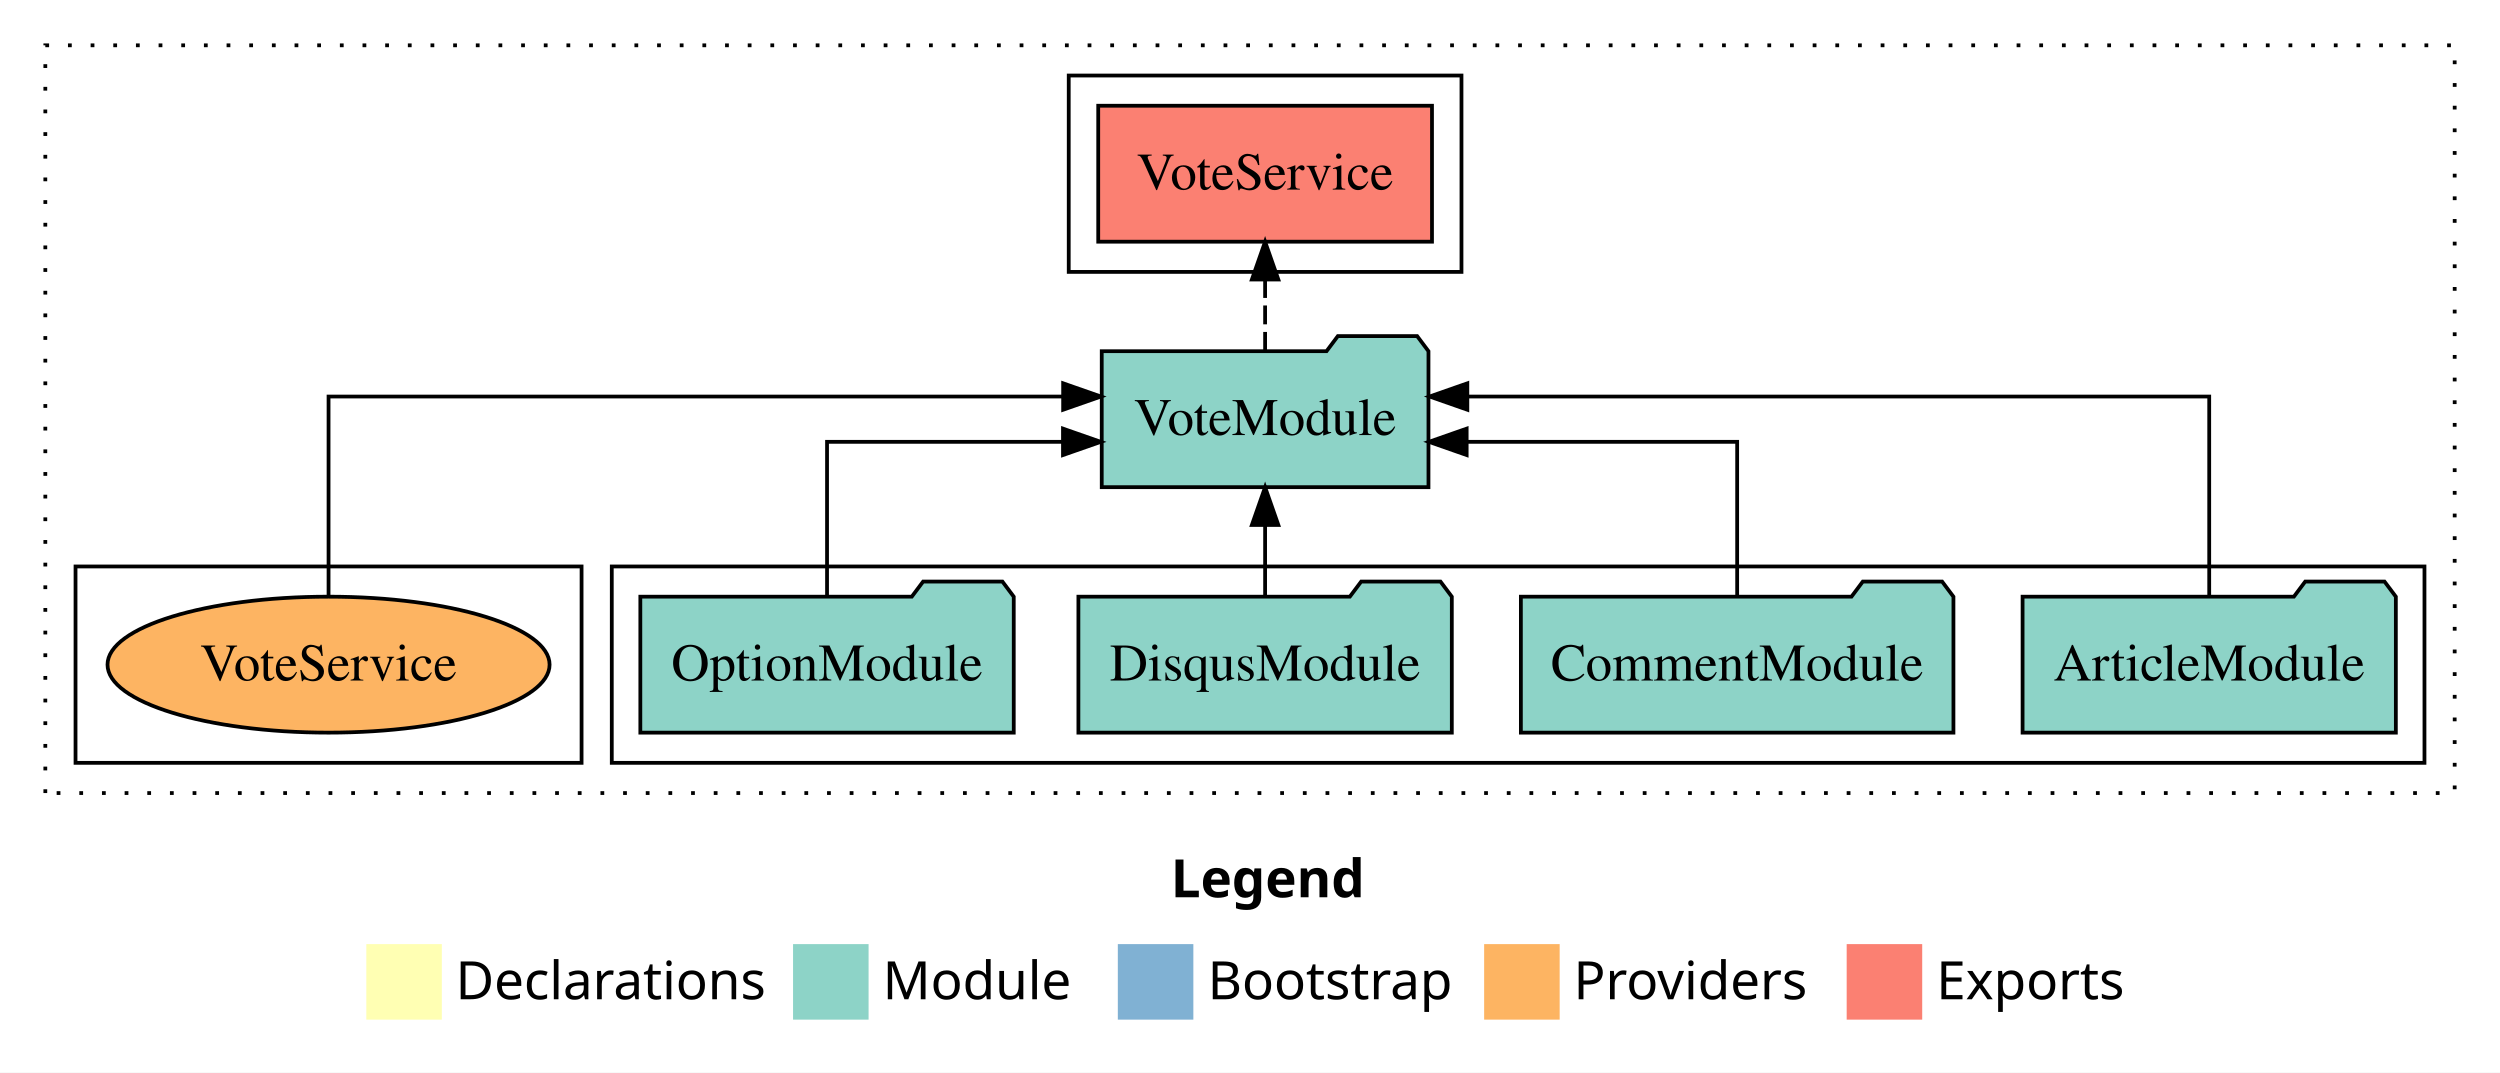
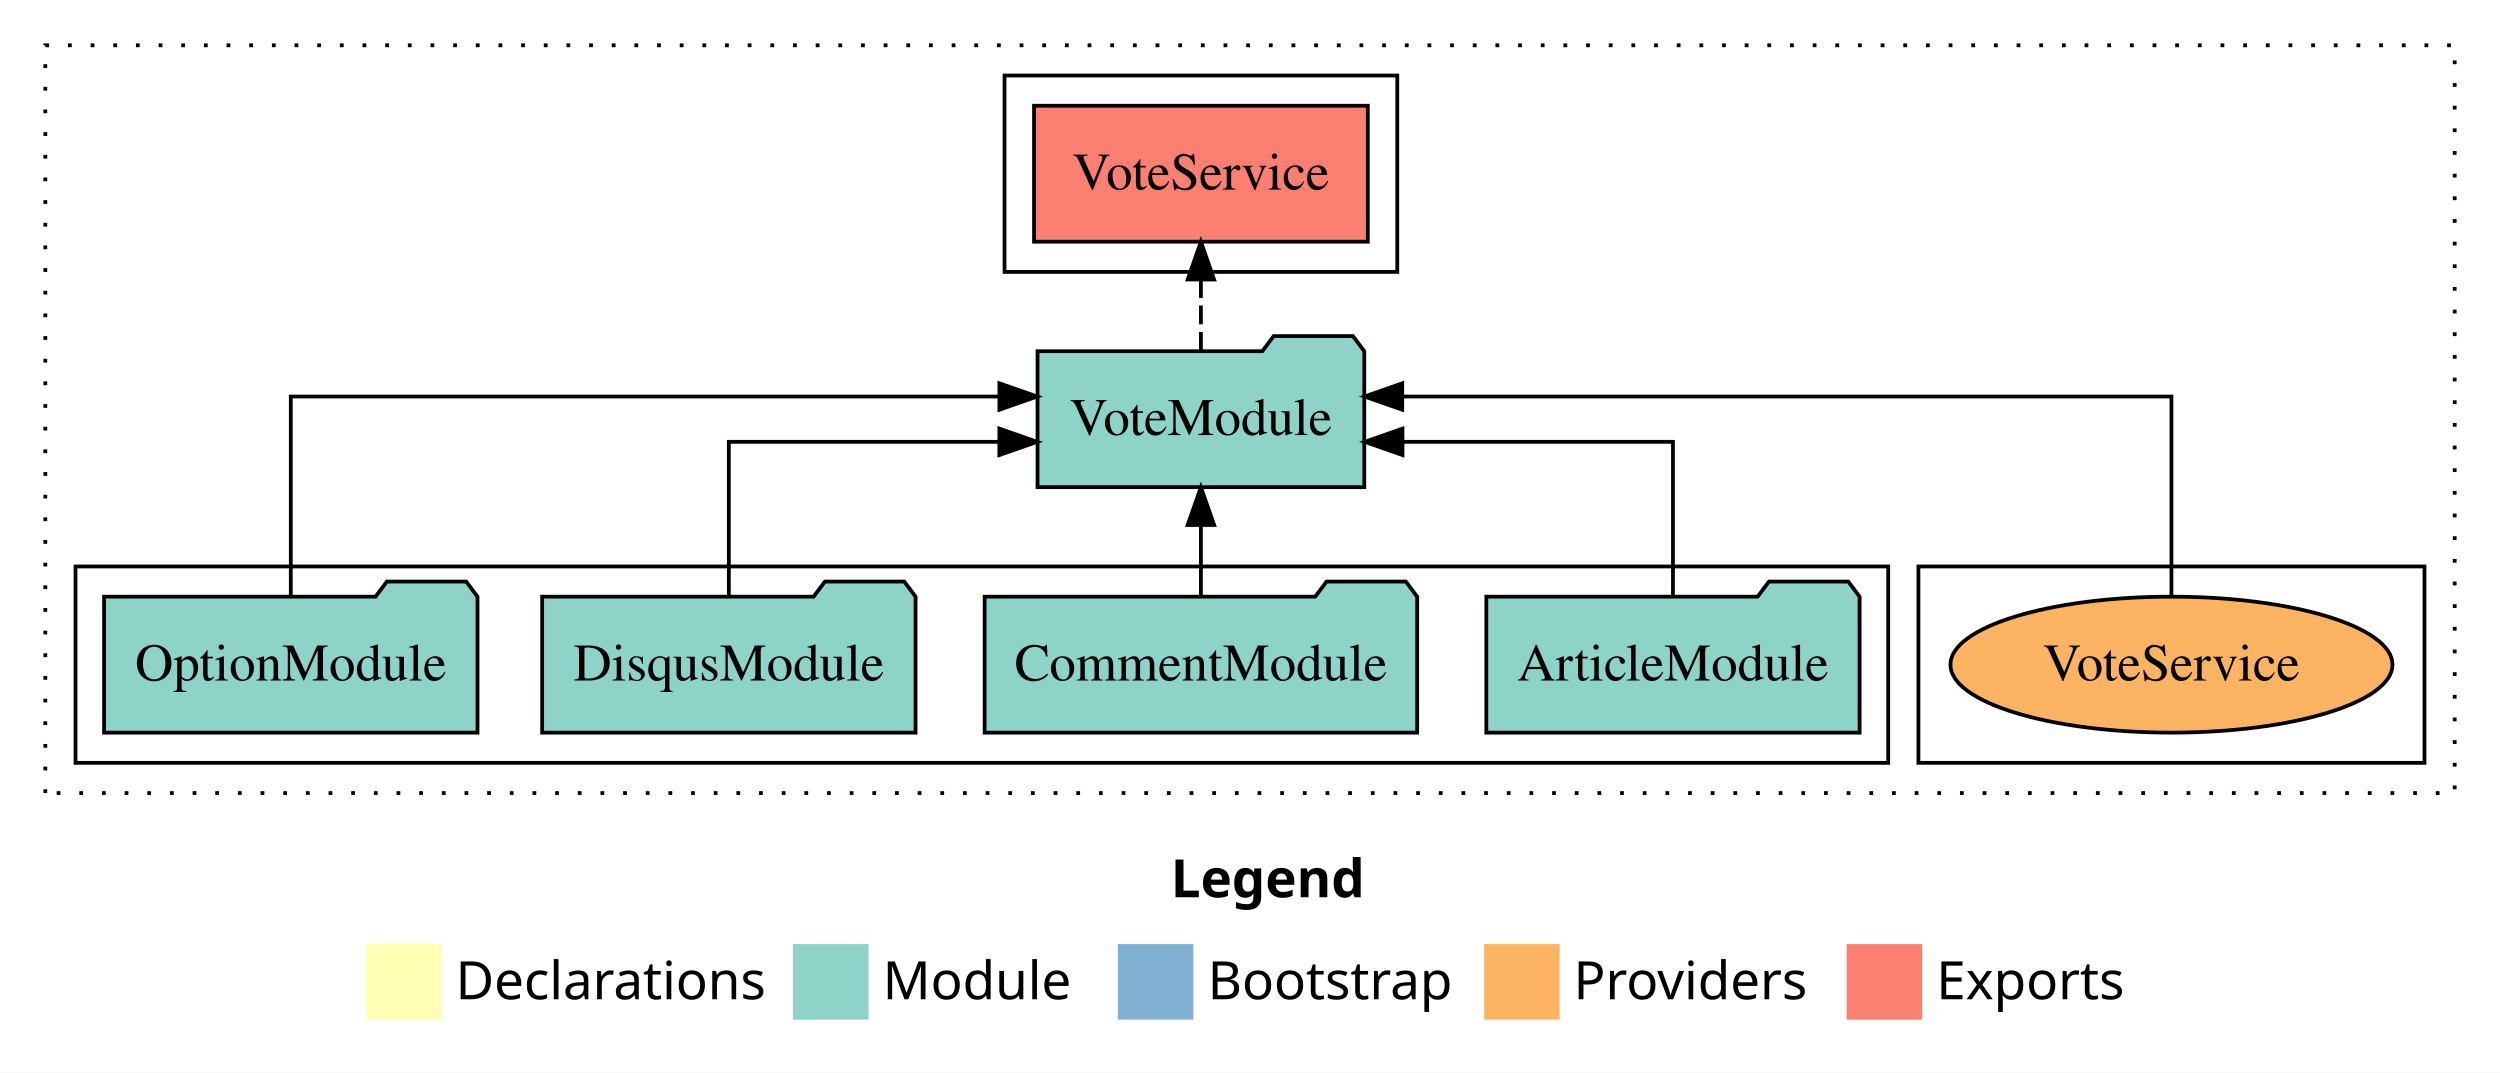
<svg xmlns="http://www.w3.org/2000/svg" width="662pt" height="284pt" viewBox="0.00 0.00 662.00 284.00">
  <g id="graph0" class="graph" transform="scale(1 1) rotate(0) translate(4 280)">
    <polygon fill="white" stroke="transparent" points="-4,4 -4,-280 658,-280 658,4 -4,4" />
    <text text-anchor="start" x="306.01" y="-42.4" font-family="Times-12" font-weight="bold" font-size="14.00">Legend</text>
    <polygon fill="#ffffb3" stroke="transparent" points="93,-10 93,-30 113,-30 113,-10 93,-10" />
    <text text-anchor="start" x="116.63" y="-15.4" font-family="Times-12" font-size="14.00">  Declarations</text>
    <polygon fill="#8dd3c7" stroke="transparent" points="206,-10 206,-30 226,-30 226,-10 206,-10" />
    <text text-anchor="start" x="229.73" y="-15.4" font-family="Times-12" font-size="14.00">  Module</text>
    <polygon fill="#80b1d3" stroke="transparent" points="292,-10 292,-30 312,-30 312,-10 292,-10" />
    <text text-anchor="start" x="315.78" y="-15.4" font-family="Times-12" font-size="14.00">  Bootstrap</text>
    <polygon fill="#fdb462" stroke="transparent" points="389,-10 389,-30 409,-30 409,-10 389,-10" />
    <text text-anchor="start" x="412.67" y="-15.4" font-family="Times-12" font-size="14.00">  Providers</text>
    <polygon fill="#fb8072" stroke="transparent" points="485,-10 485,-30 505,-30 505,-10 485,-10" />
    <text text-anchor="start" x="508.73" y="-15.4" font-family="Times-12" font-size="14.00">  Exports</text>
    <g id="clust1" class="cluster">
      <polygon fill="none" stroke="black" stroke-dasharray="1,5" points="8,-70 8,-268 646,-268 646,-70 8,-70" />
    </g>
+     <g id="clust6" class="cluster">
+       <polygon fill="none" stroke="black" points="504,-78 504,-130 638,-130 638,-78 504,-78" />
+     </g>
    <g id="clust4" class="cluster">
-       <polygon fill="none" stroke="black" points="279,-208 279,-260 383,-260 383,-208 279,-208" />
+       <polygon fill="none" stroke="black" points="262,-208 262,-260 366,-260 366,-208 262,-208" />
    </g>
    <g id="clust3" class="cluster">
-       <polygon fill="none" stroke="black" points="158,-78 158,-130 638,-130 638,-78 158,-78" />
-     </g>
-     <g id="clust6" class="cluster">
-       <polygon fill="none" stroke="black" points="16,-78 16,-130 150,-130 150,-78 16,-78" />
+       <polygon fill="none" stroke="black" points="16,-78 16,-130 496,-130 496,-78 16,-78" />
    </g>
    <g id="node1" class="node">
-       <polygon fill="#8dd3c7" stroke="black" points="630.42,-122 627.42,-126 606.42,-126 603.42,-122 531.58,-122 531.58,-86 630.42,-86 630.42,-122" />
-       <text text-anchor="middle" x="581" y="-99.8" font-family="Times,serif" font-size="14.00">ArticleModule</text>
+       <polygon fill="#8dd3c7" stroke="black" points="488.42,-122 485.42,-126 464.42,-126 461.42,-122 389.58,-122 389.58,-86 488.42,-86 488.42,-122" />
+       <text text-anchor="middle" x="439" y="-99.8" font-family="Times,serif" font-size="14.00">ArticleModule</text>
    </g>
    <g id="node5" class="node">
-       <polygon fill="#8dd3c7" stroke="black" points="374.26,-187 371.26,-191 350.26,-191 347.26,-187 287.74,-187 287.74,-151 374.26,-151 374.26,-187" />
-       <text text-anchor="middle" x="331" y="-164.8" font-family="Times,serif" font-size="14.00">VoteModule</text>
+       <polygon fill="#8dd3c7" stroke="black" points="357.26,-187 354.26,-191 333.26,-191 330.26,-187 270.74,-187 270.74,-151 357.26,-151 357.26,-187" />
+       <text text-anchor="middle" x="314" y="-164.8" font-family="Times,serif" font-size="14.00">VoteModule</text>
    </g>
    <g id="edge1" class="edge">
-       <path fill="none" stroke="black" d="M581,-122.28C581,-143.32 581,-175 581,-175 581,-175 384.55,-175 384.55,-175" />
-       <polygon fill="black" stroke="black" points="384.55,-171.5 374.55,-175 384.55,-178.5 384.55,-171.5" />
+       <path fill="none" stroke="black" d="M439,-122.02C439,-139.37 439,-163 439,-163 439,-163 367.37,-163 367.37,-163" />
+       <polygon fill="black" stroke="black" points="367.37,-159.5 357.37,-163 367.37,-166.5 367.37,-159.5" />
    </g>
    <g id="node2" class="node">
-       <polygon fill="#8dd3c7" stroke="black" points="513.27,-122 510.27,-126 489.27,-126 486.27,-122 398.73,-122 398.73,-86 513.27,-86 513.27,-122" />
-       <text text-anchor="middle" x="456" y="-99.8" font-family="Times,serif" font-size="14.00">CommentModule</text>
+       <polygon fill="#8dd3c7" stroke="black" points="371.27,-122 368.27,-126 347.27,-126 344.27,-122 256.73,-122 256.73,-86 371.27,-86 371.27,-122" />
+       <text text-anchor="middle" x="314" y="-99.8" font-family="Times,serif" font-size="14.00">CommentModule</text>
    </g>
    <g id="edge2" class="edge">
-       <path fill="none" stroke="black" d="M456,-122.02C456,-139.37 456,-163 456,-163 456,-163 384.37,-163 384.37,-163" />
-       <polygon fill="black" stroke="black" points="384.37,-159.5 374.37,-163 384.37,-166.5 384.37,-159.5" />
+       <path fill="none" stroke="black" d="M314,-122.11C314,-122.11 314,-140.99 314,-140.99" />
+       <polygon fill="black" stroke="black" points="310.5,-140.99 314,-150.99 317.5,-140.99 310.5,-140.99" />
    </g>
    <g id="node3" class="node">
-       <polygon fill="#8dd3c7" stroke="black" points="380.44,-122 377.44,-126 356.44,-126 353.44,-122 281.56,-122 281.56,-86 380.44,-86 380.44,-122" />
-       <text text-anchor="middle" x="331" y="-99.8" font-family="Times,serif" font-size="14.00">DisqusModule</text>
+       <polygon fill="#8dd3c7" stroke="black" points="238.44,-122 235.44,-126 214.44,-126 211.44,-122 139.56,-122 139.56,-86 238.44,-86 238.44,-122" />
+       <text text-anchor="middle" x="189" y="-99.8" font-family="Times,serif" font-size="14.00">DisqusModule</text>
    </g>
    <g id="edge3" class="edge">
-       <path fill="none" stroke="black" d="M331,-122.11C331,-122.11 331,-140.99 331,-140.99" />
-       <polygon fill="black" stroke="black" points="327.5,-140.99 331,-150.99 334.5,-140.99 327.5,-140.99" />
+       <path fill="none" stroke="black" d="M189,-122.02C189,-139.37 189,-163 189,-163 189,-163 260.63,-163 260.63,-163" />
+       <polygon fill="black" stroke="black" points="260.63,-166.5 270.63,-163 260.63,-159.5 260.63,-166.5" />
    </g>
    <g id="node4" class="node">
-       <polygon fill="#8dd3c7" stroke="black" points="264.44,-122 261.44,-126 240.44,-126 237.44,-122 165.56,-122 165.56,-86 264.44,-86 264.44,-122" />
-       <text text-anchor="middle" x="215" y="-99.8" font-family="Times,serif" font-size="14.00">OptionModule</text>
+       <polygon fill="#8dd3c7" stroke="black" points="122.44,-122 119.44,-126 98.44,-126 95.44,-122 23.56,-122 23.56,-86 122.44,-86 122.44,-122" />
+       <text text-anchor="middle" x="73" y="-99.8" font-family="Times,serif" font-size="14.00">OptionModule</text>
    </g>
    <g id="edge4" class="edge">
-       <path fill="none" stroke="black" d="M215,-122.02C215,-139.37 215,-163 215,-163 215,-163 277.48,-163 277.48,-163" />
-       <polygon fill="black" stroke="black" points="277.48,-166.5 287.48,-163 277.48,-159.5 277.48,-166.5" />
+       <path fill="none" stroke="black" d="M73,-122.28C73,-143.32 73,-175 73,-175 73,-175 260.64,-175 260.64,-175" />
+       <polygon fill="black" stroke="black" points="260.64,-178.5 270.64,-175 260.64,-171.5 260.64,-178.5" />
    </g>
    <g id="node6" class="node">
-       <polygon fill="#fb8072" stroke="black" points="375.19,-252 286.81,-252 286.81,-216 375.19,-216 375.19,-252" />
-       <text text-anchor="middle" x="331" y="-229.8" font-family="Times,serif" font-size="14.00">VoteService </text>
+       <polygon fill="#fb8072" stroke="black" points="358.19,-252 269.81,-252 269.81,-216 358.19,-216 358.19,-252" />
+       <text text-anchor="middle" x="314" y="-229.8" font-family="Times,serif" font-size="14.00">VoteService </text>
    </g>
    <g id="edge5" class="edge">
-       <path fill="none" stroke="black" stroke-dasharray="5,2" d="M331,-187.11C331,-187.11 331,-205.99 331,-205.99" />
-       <polygon fill="black" stroke="black" points="327.5,-205.99 331,-215.99 334.5,-205.99 327.5,-205.99" />
+       <path fill="none" stroke="black" stroke-dasharray="5,2" d="M314,-187.11C314,-187.11 314,-205.99 314,-205.99" />
+       <polygon fill="black" stroke="black" points="310.5,-205.99 314,-215.99 317.5,-205.99 310.5,-205.99" />
    </g>
    <g id="node7" class="node">
-       <ellipse fill="#fdb462" stroke="black" cx="83" cy="-104" rx="58.53" ry="18" />
-       <text text-anchor="middle" x="83" y="-99.8" font-family="Times,serif" font-size="14.00">VoteService</text>
+       <ellipse fill="#fdb462" stroke="black" cx="571" cy="-104" rx="58.53" ry="18" />
+       <text text-anchor="middle" x="571" y="-99.8" font-family="Times,serif" font-size="14.00">VoteService</text>
    </g>
    <g id="edge6" class="edge">
-       <path fill="none" stroke="black" d="M83,-122.28C83,-143.32 83,-175 83,-175 83,-175 277.52,-175 277.52,-175" />
-       <polygon fill="black" stroke="black" points="277.52,-178.5 287.52,-175 277.52,-171.5 277.52,-178.5" />
+       <path fill="none" stroke="black" d="M571,-122.28C571,-143.32 571,-175 571,-175 571,-175 367.31,-175 367.31,-175" />
+       <polygon fill="black" stroke="black" points="367.31,-171.5 357.31,-175 367.31,-178.5 367.31,-171.5" />
    </g>
  </g>
</svg>
